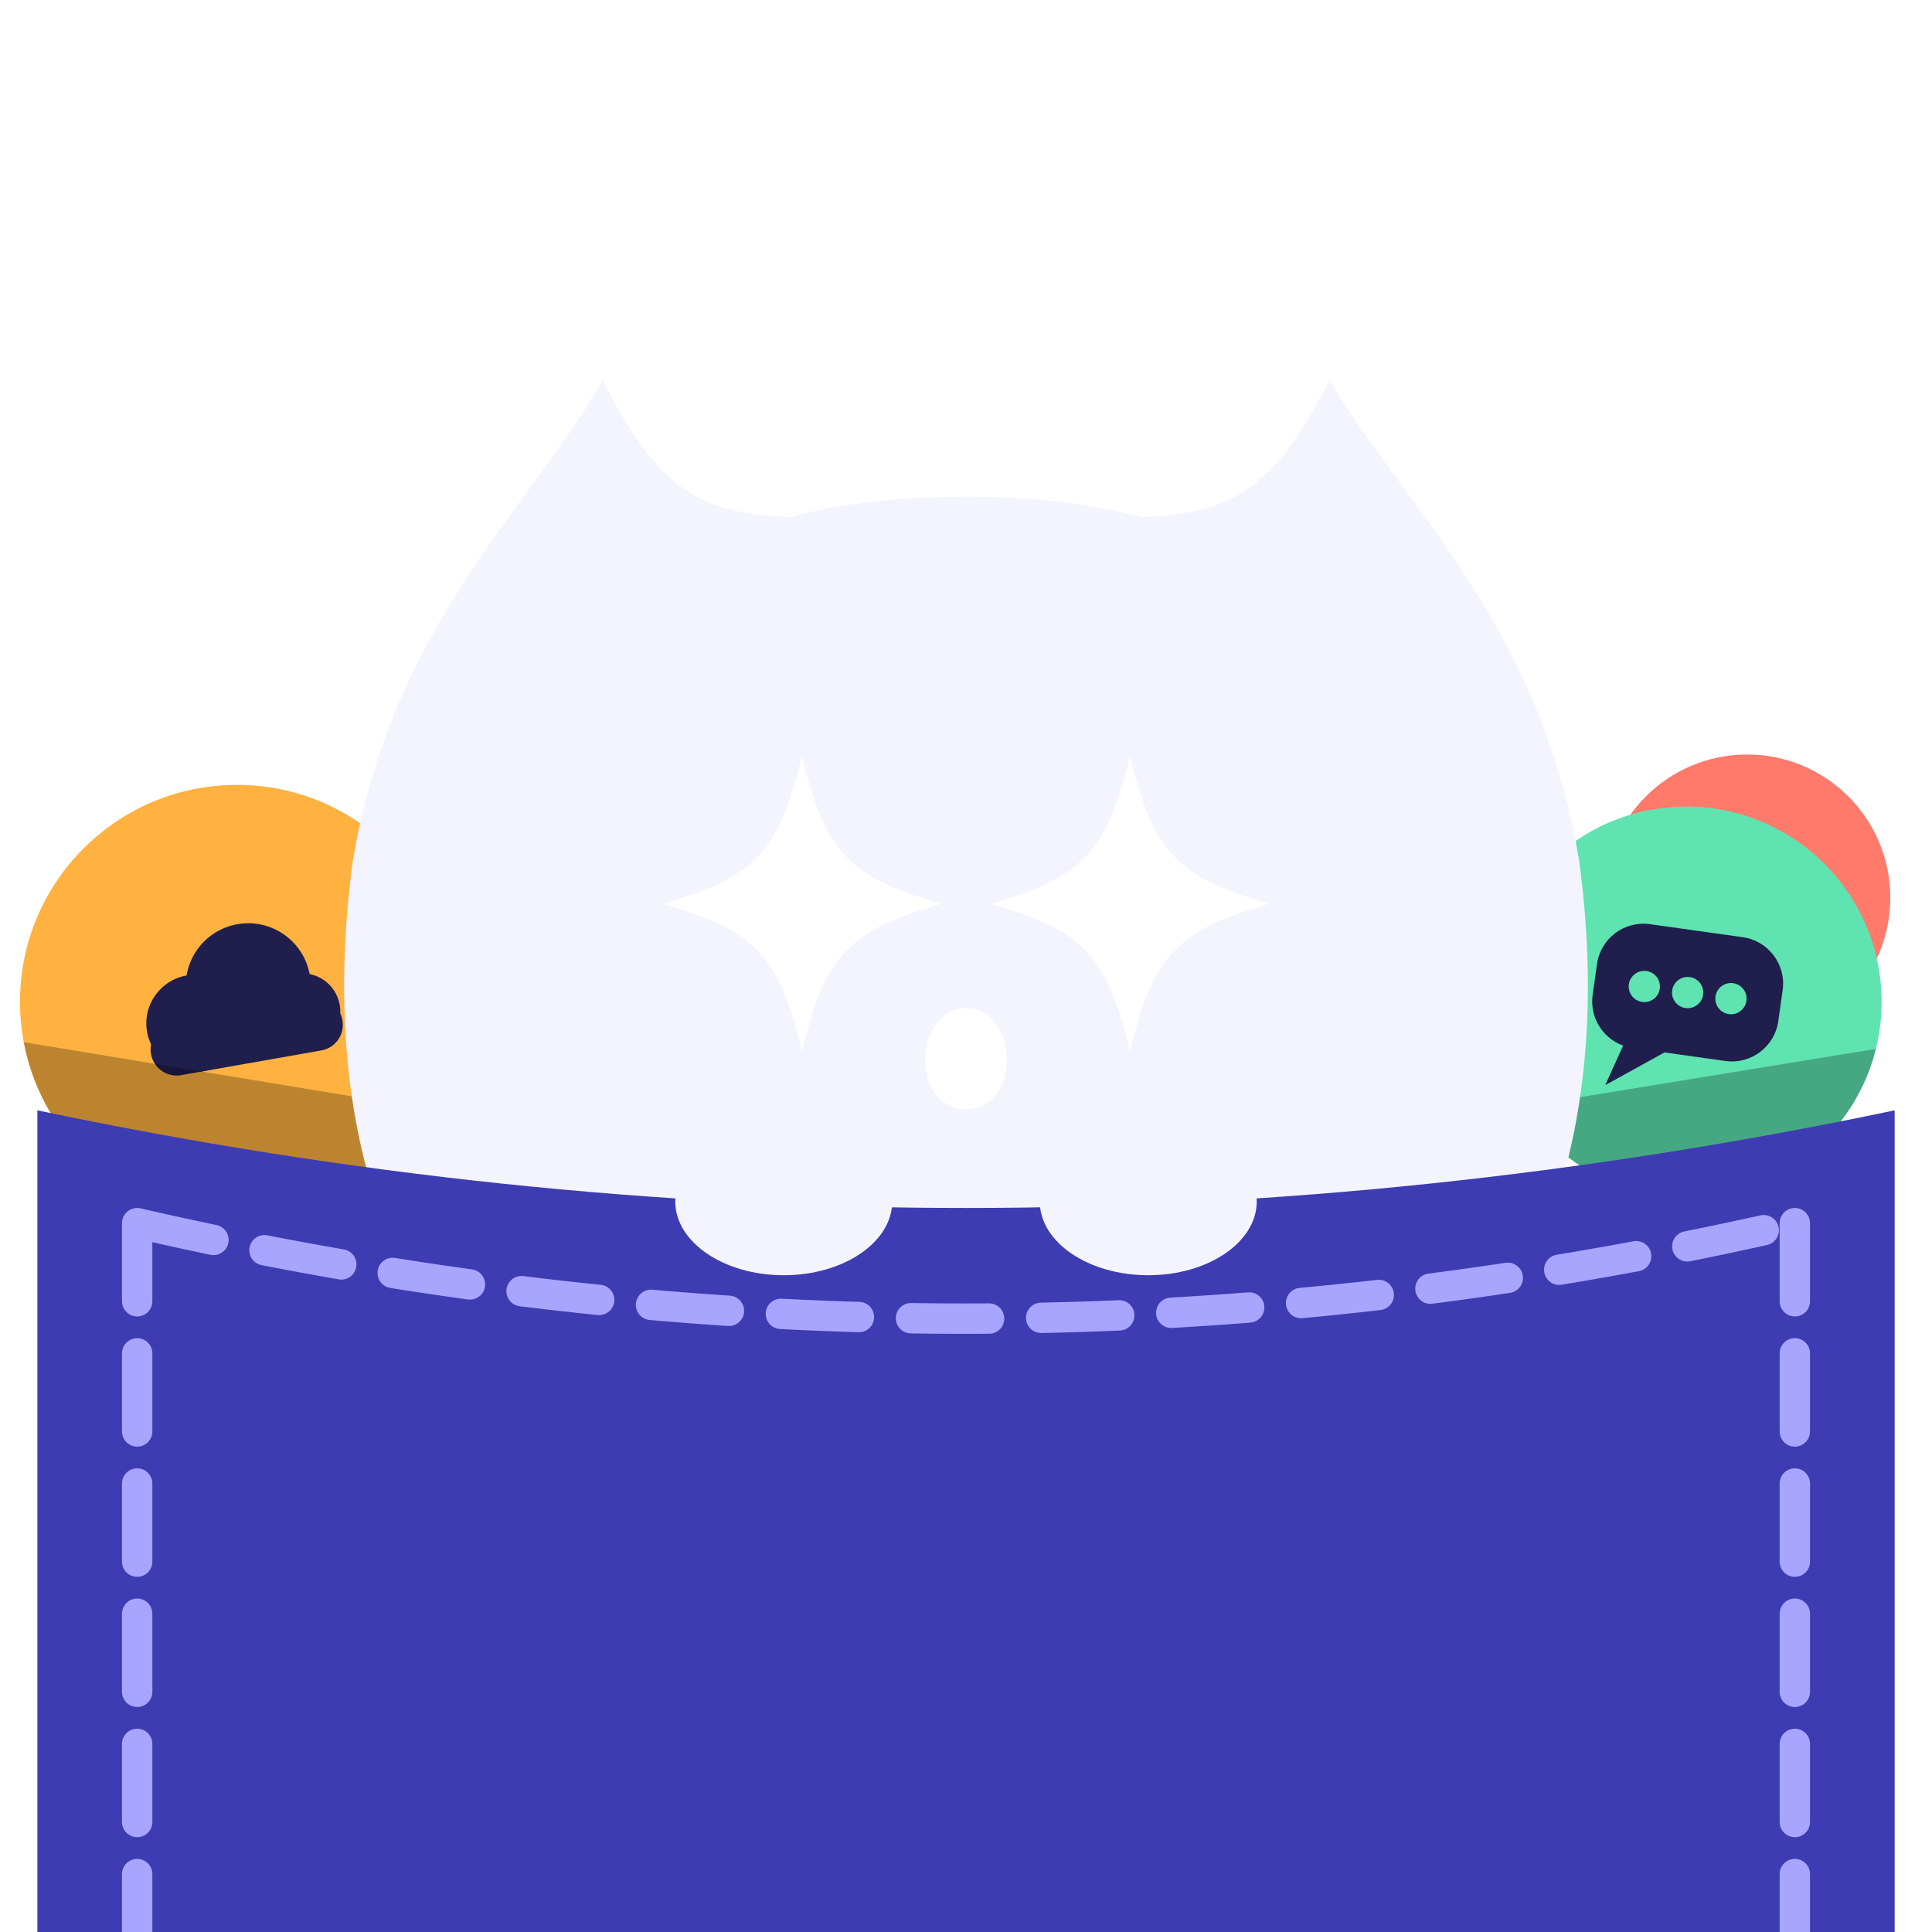
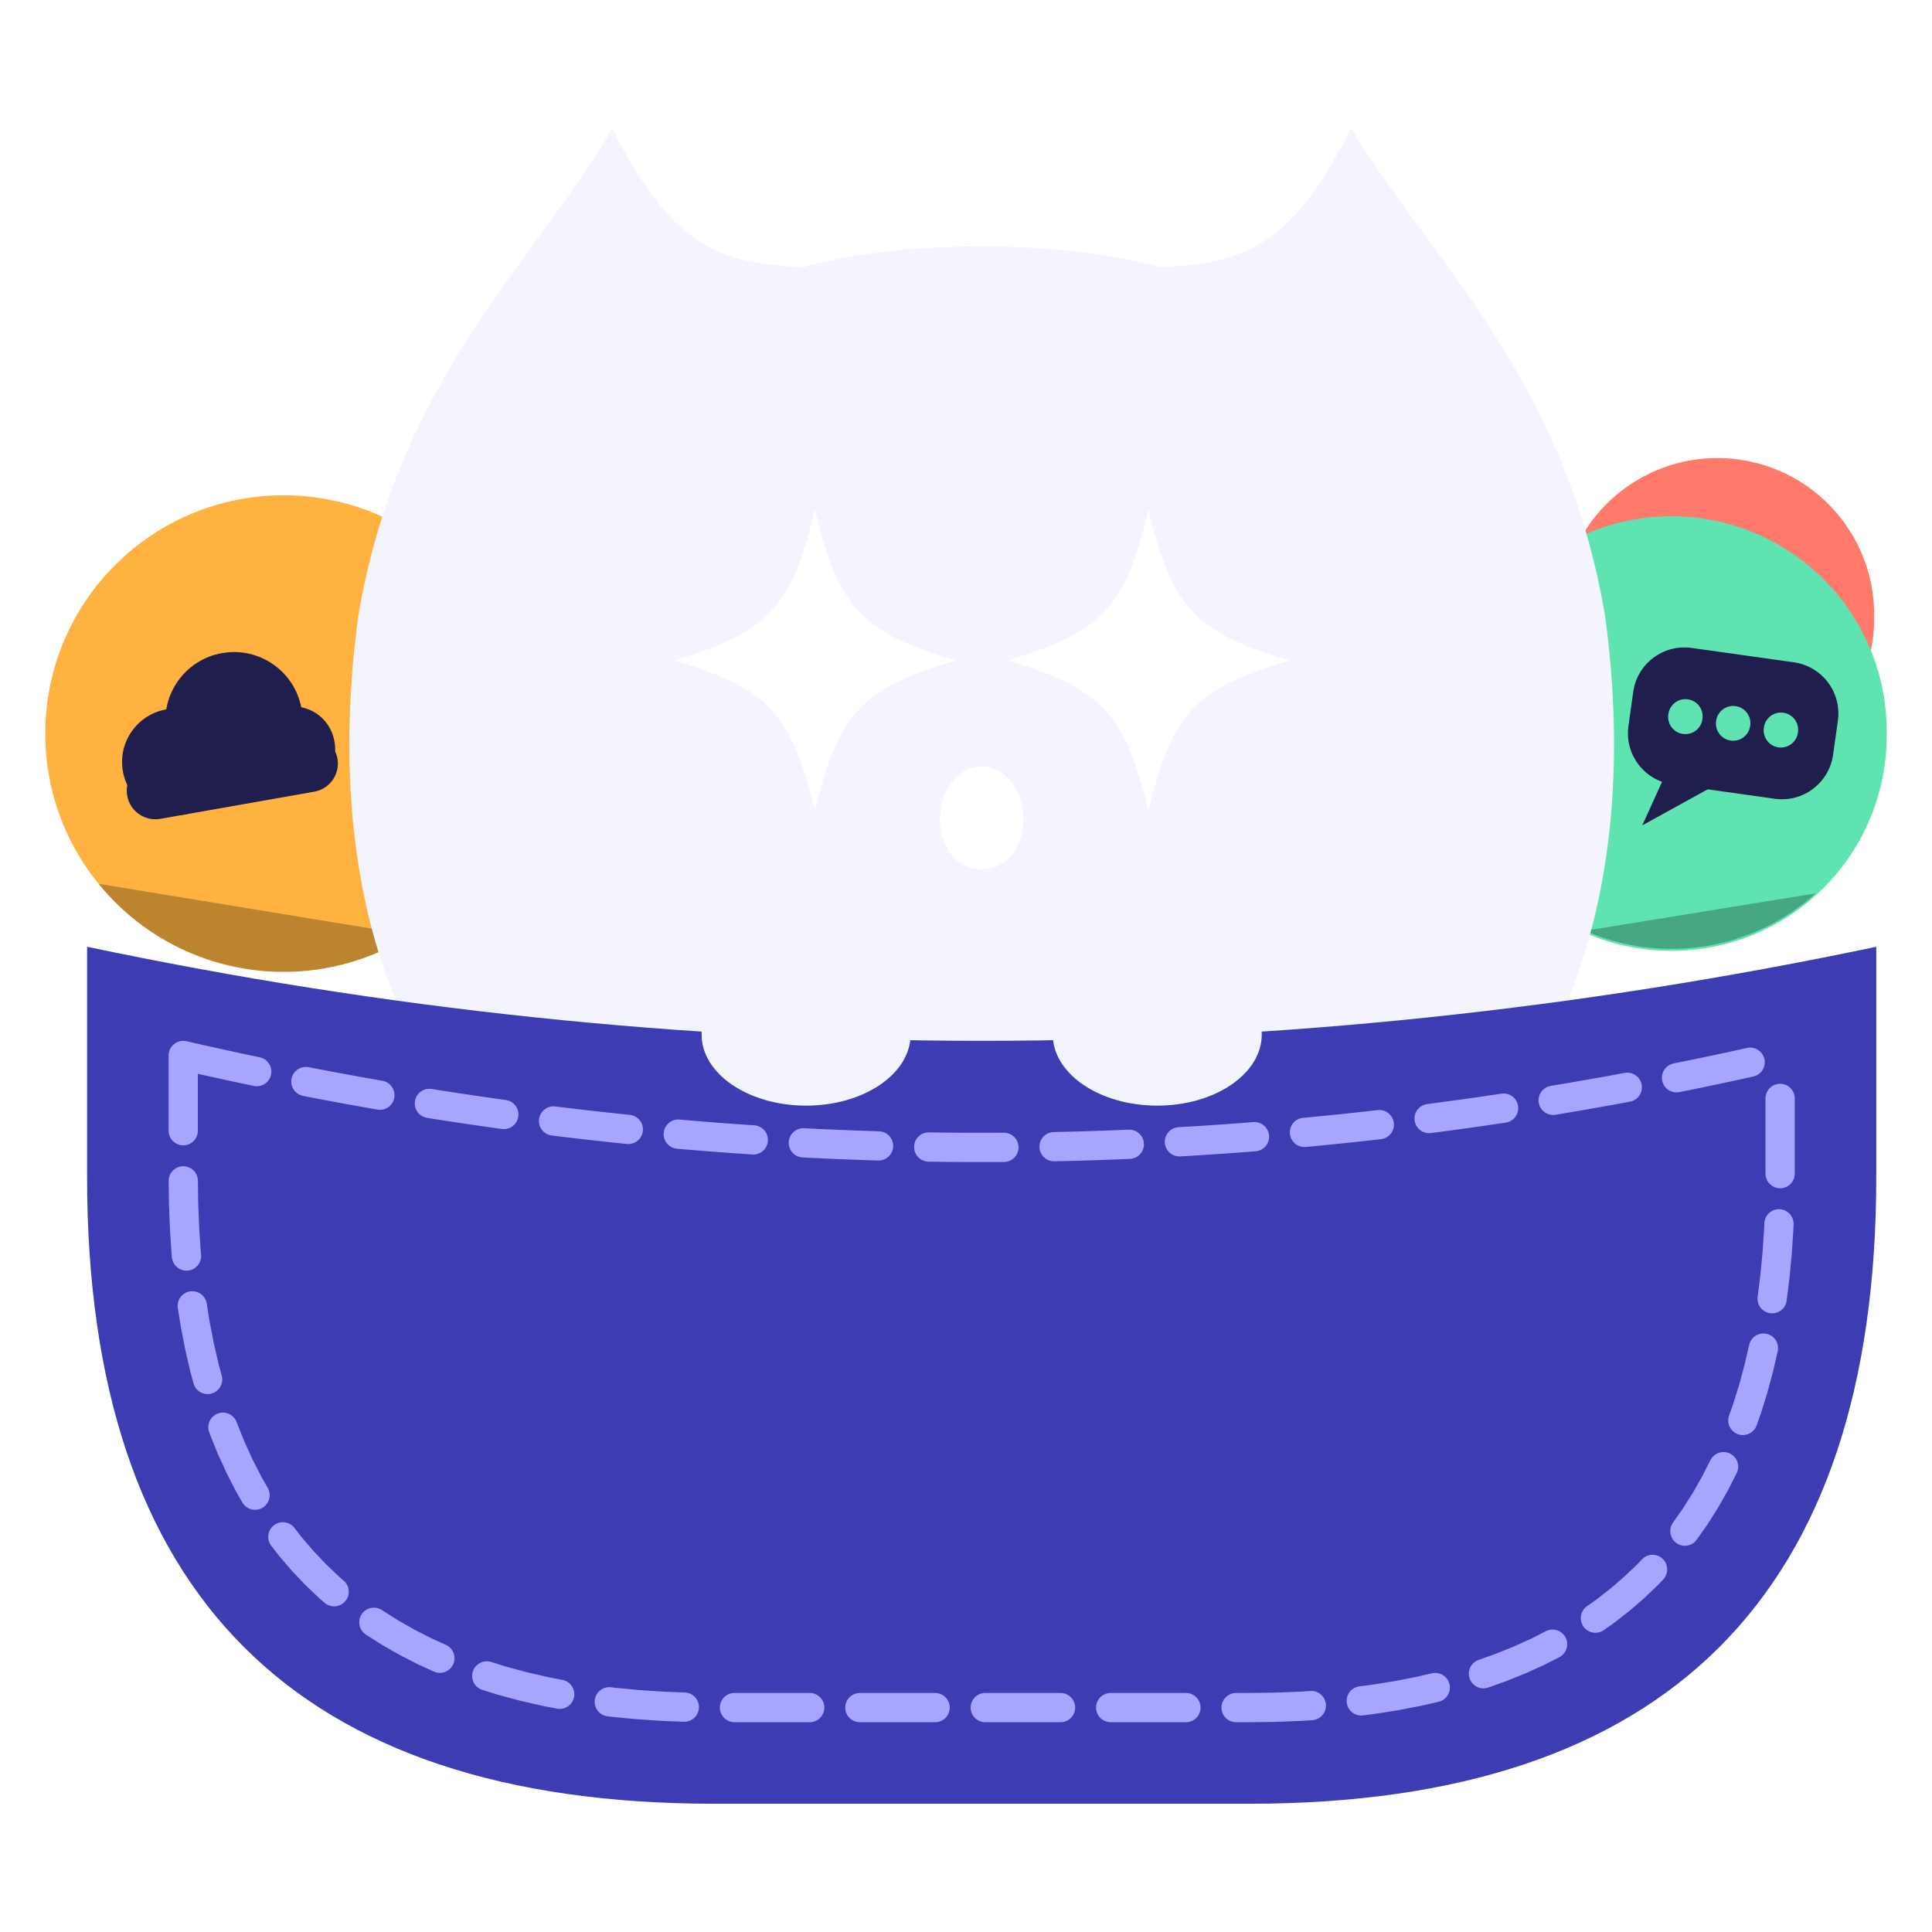
<svg xmlns="http://www.w3.org/2000/svg" viewBox="0 0 1024 1024" width="1024" height="1024">
-   <path d="M850.1 475.8 A75.9 75.9 0 1 0 1001.9 475.8 A75.9 75.9 0 1 0 850.1 475.8 Z" fill="#FF7A6B" />
-   <path d="M904.82 451.98 L952.92 458.74 L947.18 499.62 L899.08 492.86 Z" fill="#1F1E4D" />
-   <path d="M904.82 451.98 A24.29 8.5 8 1 0 952.92 458.74 A24.29 8.5 8 1 0 904.82 451.98 Z" fill="#1F1E4D" />
-   <path d="M899.08 492.86 A24.29 8.5 8 1 0 947.18 499.62 A24.29 8.5 8 1 0 899.08 492.86 Z" fill="#1F1E4D" />
-   <path d="M902.62 467.61 A24.29 8.5 8 0 0 950.73 474.37" fill="none" stroke="#FF7A6B" stroke-width="4.25" stroke-linecap="round" stroke-linejoin="round" />
-   <path d="M900.77 480.84 A24.29 8.5 8 0 0 948.87 487.6" fill="none" stroke="#FF7A6B" stroke-width="4.25" stroke-linecap="round" stroke-linejoin="round" />
-   <path d="M10.6 531 A115 115 0 1 0 240.6 531 A115 115 0 1 0 10.6 531 Z" fill="#FFB23F" />
-   <path d="M77.95 546.88 A25.76 25.76 -10 1 0 128.69 537.93 A25.76 25.76 -10 1 0 77.95 546.88 Z" fill="#1F1E4D" />
-   <path d="M98.95 528.22 A33.12 33.12 -10 1 0 164.19 516.72 A33.12 33.12 -10 1 0 98.95 528.22 Z" fill="#1F1E4D" />
-   <path d="M140.2 539.64 A20.24 20.24 -10 1 0 180.07 532.61 A20.24 20.24 -10 1 0 140.2 539.64 Z" fill="#1F1E4D" />
-   <path d="M91.22 542.67 L165.52 529.57 A13.8 13.8 -10 0 1 181.5 540.76 L181.5 540.76 A13.8 13.8 -10 0 1 170.31 556.75 L96.02 569.85 A13.8 13.8 -10 0 1 80.03 558.65 L80.03 558.65 A13.8 13.8 -10 0 1 91.22 542.67 Z" fill="#1F1E4D" />
-   <path d="M225.73 587.56 A115 115 0 0 1 12.6 552.38 Z" fill="#000000" fill-opacity="0.26" />
-   <path d="M790.3 531 A103.5 103.5 0 1 0 997.3 531 A103.5 103.5 0 1 0 790.3 531 Z" fill="#5FE3B0" />
-   <path d="M874.5 489.83 L923.7 496.74 A24.84 24.84 8 0 1 944.84 524.8 L942.54 541.19 A24.84 24.84 8 0 1 914.48 562.34 L865.28 555.42 A24.84 24.84 8 0 1 844.14 527.37 L846.45 510.97 A24.84 24.84 8 0 1 874.5 489.83 Z" fill="#1F1E4D" />
-   <path d="M862.93 548.4 L850.81 575.13 L887.06 555.14 Z" fill="#1F1E4D" />
-   <path d="M863.33 521.7 A8.28 8.28 8 1 0 879.73 524.01 A8.28 8.28 8 1 0 863.33 521.7 Z" fill="#5FE3B0" />
-   <path d="M886.29 524.93 A8.28 8.28 8 1 0 902.69 527.23 A8.28 8.28 8 1 0 886.29 524.93 Z" fill="#5FE3B0" />
-   <path d="M909.25 528.15 A8.28 8.28 8 1 0 925.65 530.46 A8.28 8.28 8 1 0 909.25 528.15 Z" fill="#5FE3B0" />
-   <path d="M994.25 555.94 A103.5 103.5 0 0 1 806.48 586.57 Z" fill="#000000" fill-opacity="0.26" />
-   <path d="M319.49 201.64 C350.54 263.74 375.38 272.02 418.85 274.09 C470.6 259.6 553.4 259.6 605.15 274.09 C648.62 272.02 673.46 263.74 704.51 201.64 C745.91 269.95 816.29 332.05 836.99 456.25 C857.69 609.43 810.08 750.19 665.18 791.59 C582.38 814.36 441.62 814.36 358.82 791.59 C213.92 750.19 166.31 609.43 187.01 456.25 C207.71 332.05 280.16 269.95 319.49 201.64 Z M425.06 400.46 C436.96 450.45 448.87 464.74 498.86 479.02 C448.87 493.3 436.96 507.59 425.06 557.58 C413.16 507.59 401.25 493.3 351.26 479.02 C401.25 464.74 413.16 450.45 425.06 400.46 Z M598.94 400.46 C610.84 450.45 622.75 464.74 672.74 479.02 C622.75 493.3 610.84 507.59 598.94 557.58 C587.04 507.59 575.14 493.3 525.14 479.02 C575.14 464.74 587.04 450.45 598.94 400.46 Z M512 534.29 C525.04 534.29 533.74 547.33 533.74 561.82 C533.74 576.31 525.04 587.9 512 587.9 C498.96 587.9 490.26 576.31 490.26 561.82 C490.26 547.33 498.96 534.29 512 534.29 Z" fill="#F4F4FF" fill-rule="evenodd" />
-   <path d="M19.8 588.5 Q512 692 1004.2 588.5 L1004.2 1175 L19.8 1175 Z" fill="#3E3CB2" />
-   <path d="M72.7 648.3 L74.9 648.8 L77.09 649.31 L79.29 649.81 L81.49 650.3 L83.68 650.8 L85.88 651.29 L88.08 651.78 L90.27 652.27 L92.47 652.75 L94.67 653.23 L96.86 653.71 L99.06 654.19 L101.25 654.66 L103.45 655.14 L105.65 655.61 L107.84 656.07 L110.04 656.54 L112.24 657 L113.13 657.19 M140.19 662.65 L140.79 662.77 L142.99 663.2 L145.18 663.62 L147.38 664.04 L149.58 664.46 L151.77 664.88 L153.97 665.29 L156.17 665.7 L158.36 666.11 L160.56 666.52 L162.76 666.92 L164.95 667.32 L167.15 667.72 L169.35 668.11 L171.54 668.51 L173.74 668.9 L175.94 669.29 L178.13 669.67 L180.33 670.06 L180.9 670.16 M208.13 674.69 L208.88 674.81 L211.08 675.16 L213.28 675.5 L215.47 675.85 L217.67 676.19 L219.87 676.52 L222.06 676.86 L224.26 677.19 L226.45 677.52 L228.65 677.85 L230.85 678.17 L233.04 678.5 L235.24 678.82 L237.44 679.13 L239.63 679.45 L241.83 679.76 L244.03 680.07 L246.22 680.38 L248.42 680.68 L249.08 680.77 M276.44 684.35 L276.97 684.42 L279.17 684.69 L281.37 684.95 L283.56 685.22 L285.76 685.48 L287.96 685.74 L290.15 686 L292.35 686.25 L294.55 686.5 L296.74 686.75 L298.94 687 L301.14 687.24 L303.33 687.48 L305.53 687.72 L307.73 687.96 L309.92 688.19 L312.12 688.42 L314.32 688.65 L316.51 688.88 L317.58 688.99 M345.06 691.59 L345.07 691.59 L347.26 691.78 L349.46 691.97 L351.66 692.16 L353.85 692.34 L356.05 692.52 L358.25 692.7 L360.44 692.88 L362.64 693.05 L364.83 693.22 L367.03 693.39 L369.23 693.56 L371.42 693.72 L373.62 693.88 L375.82 694.04 L378.01 694.19 L380.21 694.35 L382.41 694.5 L384.6 694.64 L386.34 694.76 M413.89 696.38 L415.35 696.45 L417.55 696.56 L419.75 696.67 L421.94 696.77 L424.14 696.88 L426.34 696.98 L428.53 697.07 L430.73 697.17 L432.93 697.26 L435.12 697.35 L437.32 697.44 L439.52 697.52 L441.71 697.6 L443.91 697.68 L446.11 697.76 L448.3 697.84 L450.5 697.91 L452.69 697.98 L454.89 698.04 L455.25 698.06 M482.85 698.68 L483.45 698.69 L485.64 698.72 L487.84 698.75 L490.03 698.77 L492.23 698.8 L494.43 698.82 L496.62 698.84 L498.82 698.85 L501.02 698.87 L503.21 698.88 L505.41 698.89 L507.61 698.89 L509.8 698.9 L512 698.9 L514.2 698.9 L516.39 698.89 L518.59 698.89 L520.79 698.88 L522.98 698.87 L524.24 698.86 M551.84 698.48 L553.73 698.44 L555.93 698.39 L558.13 698.34 L560.32 698.29 L562.52 698.23 L564.72 698.17 L566.91 698.11 L569.11 698.04 L571.31 697.98 L573.5 697.91 L575.7 697.84 L577.89 697.76 L580.09 697.68 L582.29 697.6 L584.48 697.52 L586.68 697.44 L588.88 697.35 L591.07 697.26 L593.22 697.17 M620.79 695.8 L621.83 695.74 L624.02 695.61 L626.22 695.48 L628.41 695.35 L630.61 695.21 L632.81 695.07 L635 694.93 L637.2 694.79 L639.4 694.64 L641.59 694.5 L643.79 694.35 L645.99 694.19 L648.18 694.04 L650.38 693.88 L652.58 693.72 L654.77 693.56 L656.97 693.39 L659.17 693.22 L661.36 693.05 L662.09 692.99 M689.59 690.63 L689.92 690.6 L692.11 690.39 L694.31 690.19 L696.51 689.97 L698.7 689.76 L700.9 689.54 L703.1 689.33 L705.29 689.1 L707.49 688.88 L709.68 688.65 L711.88 688.42 L714.08 688.19 L716.27 687.96 L718.47 687.72 L720.67 687.48 L722.86 687.24 L725.06 687 L727.26 686.75 L729.45 686.5 L730.77 686.35 M758.16 683.01 L760.2 682.75 L762.4 682.46 L764.6 682.17 L766.79 681.88 L768.99 681.58 L771.19 681.29 L773.38 680.99 L775.58 680.68 L777.78 680.38 L779.97 680.07 L782.17 679.76 L784.37 679.45 L786.56 679.13 L788.76 678.82 L790.96 678.5 L793.15 678.17 L795.35 677.85 L797.54 677.52 L799.16 677.28 M826.43 672.98 L828.3 672.67 L830.49 672.3 L832.69 671.94 L834.89 671.56 L837.08 671.19 L839.28 670.82 L841.48 670.44 L843.67 670.06 L845.87 669.67 L848.06 669.29 L850.26 668.9 L852.46 668.51 L854.65 668.11 L856.85 667.72 L859.05 667.32 L861.24 666.92 L863.44 666.52 L865.64 666.11 L867.2 665.82 M894.3 660.58 L896.39 660.16 L898.58 659.72 L900.78 659.27 L902.98 658.82 L905.17 658.37 L907.37 657.91 L909.57 657.46 L911.76 657 L913.96 656.54 L916.16 656.07 L918.35 655.61 L920.55 655.14 L922.75 654.66 L924.94 654.19 L927.14 653.71 L929.33 653.23 L931.53 652.75 L933.73 652.27 L934.81 652.03 M72.7 648.3 L72.7 689.7 M72.7 717.3 L72.7 758.7 M72.7 786.3 L72.7 827.7 M72.7 855.3 L72.7 896.7 M72.7 924.3 L72.7 965.7 M72.7 993.3 L72.7 1034.7 M72.7 1062.3 L72.7 1103.7 M951.3 648.3 L951.3 689.7 M951.3 717.3 L951.3 758.7 M951.3 786.3 L951.3 827.7 M951.3 855.3 L951.3 896.7 M951.3 924.3 L951.3 965.7 M951.3 993.3 L951.3 1034.7 M951.3 1062.3 L951.3 1103.7" fill="none" stroke="#A7A5FF" stroke-width="16.1" stroke-linecap="round" stroke-linejoin="round" />
-   <path d="M357.9 636.8 A57.5 39.1 0 1 0 472.9 636.8 A57.5 39.1 0 1 0 357.9 636.8 Z" fill="#F4F4FF" />
-   <path d="M551.1 636.8 A57.5 39.1 0 1 0 666.1 636.8 A57.5 39.1 0 1 0 551.1 636.8 Z" fill="#F4F4FF" />
+   <path d="M827.18 326.77 A83.09 83.09 0 1 0 993.35 326.77 A83.09 83.09 0 1 0 827.18 326.77 Z" fill="#FF7A6B" />
+   <path d="M887.08 300.69 L939.74 308.09 L933.45 352.85 L880.79 345.45 Z" fill="#1F1E4D" />
+   <path d="M887.08 300.69 A26.59 9.31 8 1 0 939.74 308.09 A26.59 9.31 8 1 0 887.08 300.69 Z" fill="#1F1E4D" />
+   <path d="M880.79 345.45 A26.59 9.31 8 1 0 933.45 352.85 A26.59 9.31 8 1 0 880.79 345.45 Z" fill="#1F1E4D" />
+   <path d="M884.68 317.8 A26.59 9.31 8 0 0 937.33 325.2" fill="none" stroke="#FF7A6B" stroke-width="4.65" stroke-linecap="round" stroke-linejoin="round" />
+   <path d="M882.64 332.29 A26.59 9.31 8 0 0 935.3 339.69" fill="none" stroke="#FF7A6B" stroke-width="4.65" stroke-linecap="round" stroke-linejoin="round" />
+   <path d="M24 388.81 A126.29 126.29 0 1 0 276.59 388.81 A126.29 126.29 0 1 0 24 388.81 Z" fill="#FFB23F" />
+   <path d="M65.13 408.77 A28.29 28.29 -10 1 0 120.85 398.94 A28.29 28.29 -10 1 0 65.13 408.77 Z" fill="#1F1E4D" />
+   <path d="M88.19 388.29 A36.37 36.37 -10 1 0 159.83 375.66 A36.37 36.37 -10 1 0 88.19 388.29 Z" fill="#1F1E4D" />
+   <path d="M133.49 400.82 A22.23 22.23 -10 1 0 177.27 393.1 A22.23 22.23 -10 1 0 133.49 400.82 Z" fill="#1F1E4D" />
+   <path d="M79.7 404.15 L161.29 389.76 A15.16 15.16 -10 0 1 178.85 402.05 L178.85 402.05 A15.16 15.16 -10 0 1 166.56 419.61 L84.97 434 A15.16 15.16 -10 0 1 67.41 421.7 L67.41 421.7 A15.16 15.16 -10 0 1 79.7 404.15 Z" fill="#1F1E4D" />
+   <path d="M217.72 495.59 A126.29 126.29 0 0 1 52.27 468.44 Z" fill="#000000" fill-opacity="0.26" />
+   <path d="M771.79 388.81 A114.11 114.11 0 1 0 1000 388.81 A114.11 114.11 0 1 0 771.79 388.81 Z" fill="#5FE3B0" />
+   <path d="M896.57 343.42 L950.81 351.04 A27.39 27.39 8 0 1 974.11 381.97 L971.57 400.05 A27.39 27.39 8 0 1 940.64 423.36 L886.4 415.73 A27.39 27.39 8 0 1 863.1 384.8 L865.64 366.72 A27.39 27.39 8 0 1 896.57 343.42 Z" fill="#1F1E4D" />
+   <path d="M883.81 407.99 L870.45 437.46 L910.42 415.42 Z" fill="#1F1E4D" />
+   <path d="M884.25 378.56 A9.13 9.13 8 1 0 902.33 381.1 A9.13 9.13 8 1 0 884.25 378.56 Z" fill="#5FE3B0" />
+   <path d="M909.57 382.11 A9.13 9.13 8 1 0 927.65 384.66 A9.13 9.13 8 1 0 909.57 382.11 Z" fill="#5FE3B0" />
+   <path d="M934.88 385.67 A9.13 9.13 8 1 0 952.96 388.21 A9.13 9.13 8 1 0 934.88 385.67 Z" fill="#5FE3B0" />
+   <path d="M962.36 473.5 A114.11 114.11 0 0 1 840.1 493.33 Z" fill="#000000" fill-opacity="0.26" />
+   <path d="M324.55 67.98 C356.13 131.13 381.39 139.55 425.59 141.65 C478.21 126.92 562.41 126.92 615.03 141.65 C659.23 139.55 684.49 131.13 716.06 67.98 C758.16 137.44 829.73 200.59 850.78 326.88 C871.82 482.64 823.41 625.77 676.07 667.87 C591.87 691.03 448.74 691.03 364.55 667.87 C217.21 625.77 168.79 482.64 189.84 326.88 C210.89 200.59 284.56 137.44 324.55 67.98 Z M431.9 270.15 C444.01 320.99 456.11 335.51 506.94 350.03 C456.11 364.56 444.01 379.08 431.9 429.92 C419.8 379.08 407.7 364.56 356.86 350.03 C407.7 335.51 419.8 320.99 431.9 270.15 Z M608.71 270.15 C620.82 320.99 632.92 335.51 683.75 350.03 C632.92 364.56 620.82 379.08 608.71 429.92 C596.61 379.08 584.51 364.56 533.67 350.03 C584.51 335.51 596.61 320.99 608.71 270.15 Z M520.31 406.24 C533.57 406.24 542.41 419.5 542.41 434.23 C542.41 448.96 533.57 460.75 520.31 460.75 C507.05 460.75 498.21 448.96 498.21 434.23 C498.21 419.5 507.05 406.24 520.31 406.24 Z" fill="#F4F4FF" fill-rule="evenodd" />
+   <path d="M46.16 501.81 Q520.31 601.51 994.46 501.81 L994.46 623.67 Q994.46 956.02 662.11 956.02 L378.51 956.02 Q46.16 956.02 46.16 623.67 Z" fill="#3E3CB2" />
+   <path d="M97.12 559.42 L99.23 559.9 L101.35 560.39 L103.46 560.87 L105.58 561.35 L107.7 561.82 L109.81 562.3 L111.93 562.77 L114.04 563.24 L116.16 563.7 L118.28 564.17 L120.39 564.63 L122.51 565.09 L124.62 565.55 L126.74 566 L128.86 566.45 L130.97 566.9 L133.09 567.35 L135.2 567.79 L136.07 567.98 M162.13 573.24 L162.71 573.35 L164.83 573.77 L166.94 574.17 L169.06 574.58 L171.18 574.98 L173.29 575.38 L175.41 575.78 L177.52 576.18 L179.64 576.57 L181.76 576.96 L183.87 577.35 L185.99 577.74 L188.1 578.12 L190.22 578.5 L192.34 578.88 L194.45 579.26 L196.57 579.63 L198.68 580 L200.8 580.37 L201.35 580.47 M227.58 584.84 L228.31 584.95 L230.42 585.29 L232.54 585.62 L234.65 585.95 L236.77 586.28 L238.89 586.6 L241 586.93 L243.12 587.25 L245.23 587.57 L247.35 587.88 L249.47 588.19 L251.58 588.5 L253.7 588.81 L255.81 589.12 L257.93 589.42 L260.05 589.72 L262.16 590.02 L264.28 590.32 L266.39 590.61 L267.03 590.7 M293.39 594.14 L293.9 594.21 L296.02 594.47 L298.13 594.72 L300.25 594.98 L302.36 595.23 L304.48 595.48 L306.6 595.73 L308.71 595.97 L310.83 596.22 L312.94 596.46 L315.06 596.69 L317.18 596.93 L319.29 597.16 L321.41 597.39 L323.52 597.62 L325.64 597.85 L327.76 598.07 L329.87 598.29 L331.99 598.51 L333.02 598.61 M359.49 601.12 L359.5 601.12 L361.61 601.31 L363.73 601.49 L365.84 601.67 L367.96 601.84 L370.08 602.02 L372.19 602.19 L374.31 602.36 L376.42 602.52 L378.54 602.69 L380.66 602.85 L382.77 603.01 L384.89 603.17 L387 603.32 L389.12 603.48 L391.24 603.63 L393.35 603.77 L395.47 603.92 L397.58 604.06 L399.25 604.17 M425.79 605.73 L427.21 605.8 L429.32 605.91 L431.44 606.01 L433.55 606.11 L435.67 606.21 L437.79 606.31 L439.9 606.4 L442.02 606.49 L444.13 606.58 L446.25 606.67 L448.37 606.75 L450.48 606.83 L452.6 606.91 L454.71 606.99 L456.83 607.06 L458.95 607.13 L461.06 607.2 L463.18 607.27 L465.29 607.34 L465.64 607.35 M492.22 607.94 L492.8 607.95 L494.92 607.98 L497.03 608.01 L499.15 608.04 L501.27 608.06 L503.38 608.08 L505.5 608.1 L507.61 608.12 L509.73 608.13 L511.84 608.14 L513.96 608.15 L516.08 608.15 L518.19 608.16 L520.31 608.16 L522.42 608.16 L524.54 608.15 L526.66 608.15 L528.77 608.14 L530.89 608.13 L532.1 608.12 M558.69 607.76 L560.51 607.72 L562.63 607.67 L564.74 607.62 L566.86 607.57 L568.98 607.52 L571.09 607.46 L573.21 607.4 L575.32 607.34 L577.44 607.27 L579.56 607.2 L581.67 607.13 L583.79 607.06 L585.9 606.99 L588.02 606.91 L590.14 606.83 L592.25 606.75 L594.37 606.67 L596.48 606.58 L598.55 606.49 M625.11 605.17 L626.11 605.11 L628.22 604.99 L630.34 604.86 L632.45 604.74 L634.57 604.61 L636.69 604.47 L638.8 604.34 L640.92 604.2 L643.03 604.06 L645.15 603.92 L647.27 603.77 L649.38 603.63 L651.5 603.48 L653.61 603.32 L655.73 603.17 L657.85 603.01 L659.96 602.85 L662.08 602.69 L664.19 602.52 L664.9 602.47 M691.39 600.19 L691.7 600.16 L693.82 599.97 L695.93 599.76 L698.05 599.56 L700.17 599.36 L702.28 599.15 L704.4 598.94 L706.51 598.72 L708.63 598.51 L710.75 598.29 L712.86 598.07 L714.98 597.85 L717.09 597.62 L719.21 597.39 L721.32 597.16 L723.44 596.93 L725.56 596.69 L727.67 596.46 L729.79 596.22 L731.05 596.07 M757.45 592.85 L759.41 592.6 L761.53 592.32 L763.64 592.04 L765.76 591.76 L767.88 591.48 L769.99 591.19 L772.11 590.9 L774.22 590.61 L776.34 590.32 L778.46 590.02 L780.57 589.72 L782.69 589.42 L784.8 589.12 L786.92 588.81 L789.04 588.5 L791.15 588.19 L793.27 587.88 L795.38 587.57 L796.94 587.33 M823.21 583.19 L825.01 582.89 L827.12 582.54 L829.24 582.18 L831.35 581.83 L833.47 581.47 L835.59 581.11 L837.7 580.74 L839.82 580.37 L841.93 580 L844.05 579.63 L846.17 579.26 L848.28 578.88 L850.4 578.5 L852.51 578.12 L854.63 577.74 L856.75 577.35 L858.86 576.96 L860.98 576.57 L862.49 576.29 M888.59 571.24 L890.6 570.84 L892.72 570.41 L894.83 569.98 L896.95 569.55 L899.07 569.11 L901.18 568.68 L903.3 568.24 L905.41 567.79 L907.53 567.35 L909.65 566.9 L911.76 566.45 L913.88 566 L915.99 565.55 L918.11 565.09 L920.23 564.63 L922.34 564.17 L924.46 563.7 L926.57 563.24 L927.61 563.01 M97.12 559.42 L97.12 599.3 M97.14 625.88 L97.29 637.56 L97.82 651.1 L98.7 664.3 L98.84 665.72 M101.91 692.12 L103.45 701.76 L105.73 713.54 L108.37 724.97 L110.04 731.14 M118.15 756.45 L118.4 757.15 L122.44 767.18 L126.84 776.85 L131.59 786.17 L135.17 792.47 M149.92 814.56 L154.1 819.94 L160.61 827.5 L167.46 834.71 L174.67 841.57 L177.09 843.65 M198.15 859.85 L198.42 860.04 L207.03 865.49 L216 870.59 L225.32 875.34 L233.14 878.89 M258 888.28 L266.13 890.81 L277.21 893.8 L288.64 896.44 L296.65 898 M322.93 901.98 L325.04 902.24 L337.88 903.48 L351.07 904.36 L362.7 904.81 M389.28 905.06 L429.16 905.06 M455.75 905.06 L495.63 905.06 M522.22 905.06 L562.1 905.06 M588.69 905.06 L628.57 905.06 M655.16 905.06 L662.11 905.06 L676 904.88 L689.55 904.36 L695.02 903.99 M721.49 901.5 L728.06 900.66 L740.2 898.73 L751.98 896.44 L760.71 894.43 M786.26 887.1 L795.6 883.78 L805.62 879.73 L815.29 875.34 L822.9 871.46 M845.6 857.65 L850.47 854.23 L858.38 848.08 L865.94 841.57 L873.15 834.71 L875.89 831.83 M893.03 811.52 L898.48 803.76 L903.93 795.14 L909.03 786.17 L913.51 777.37 M923.75 752.85 L925.91 746.78 L929.26 736.05 L932.24 724.97 L934.66 714.52 M939.27 688.34 L940.69 677.13 L941.92 664.3 L942.8 651.1 L942.89 648.64 M943.5 622.06 L943.5 582.18" fill="none" stroke="#A7A5FF" stroke-width="15.51" stroke-linecap="round" stroke-linejoin="round" />
+   <path d="M371.86 548.34 A55.39 37.67 0 1 0 482.64 548.34 A55.39 37.67 0 1 0 371.86 548.34 Z" fill="#F4F4FF" />
+   <path d="M557.98 548.34 A55.39 37.67 0 1 0 668.76 548.34 A55.39 37.67 0 1 0 557.98 548.34 Z" fill="#F4F4FF" />
</svg>
